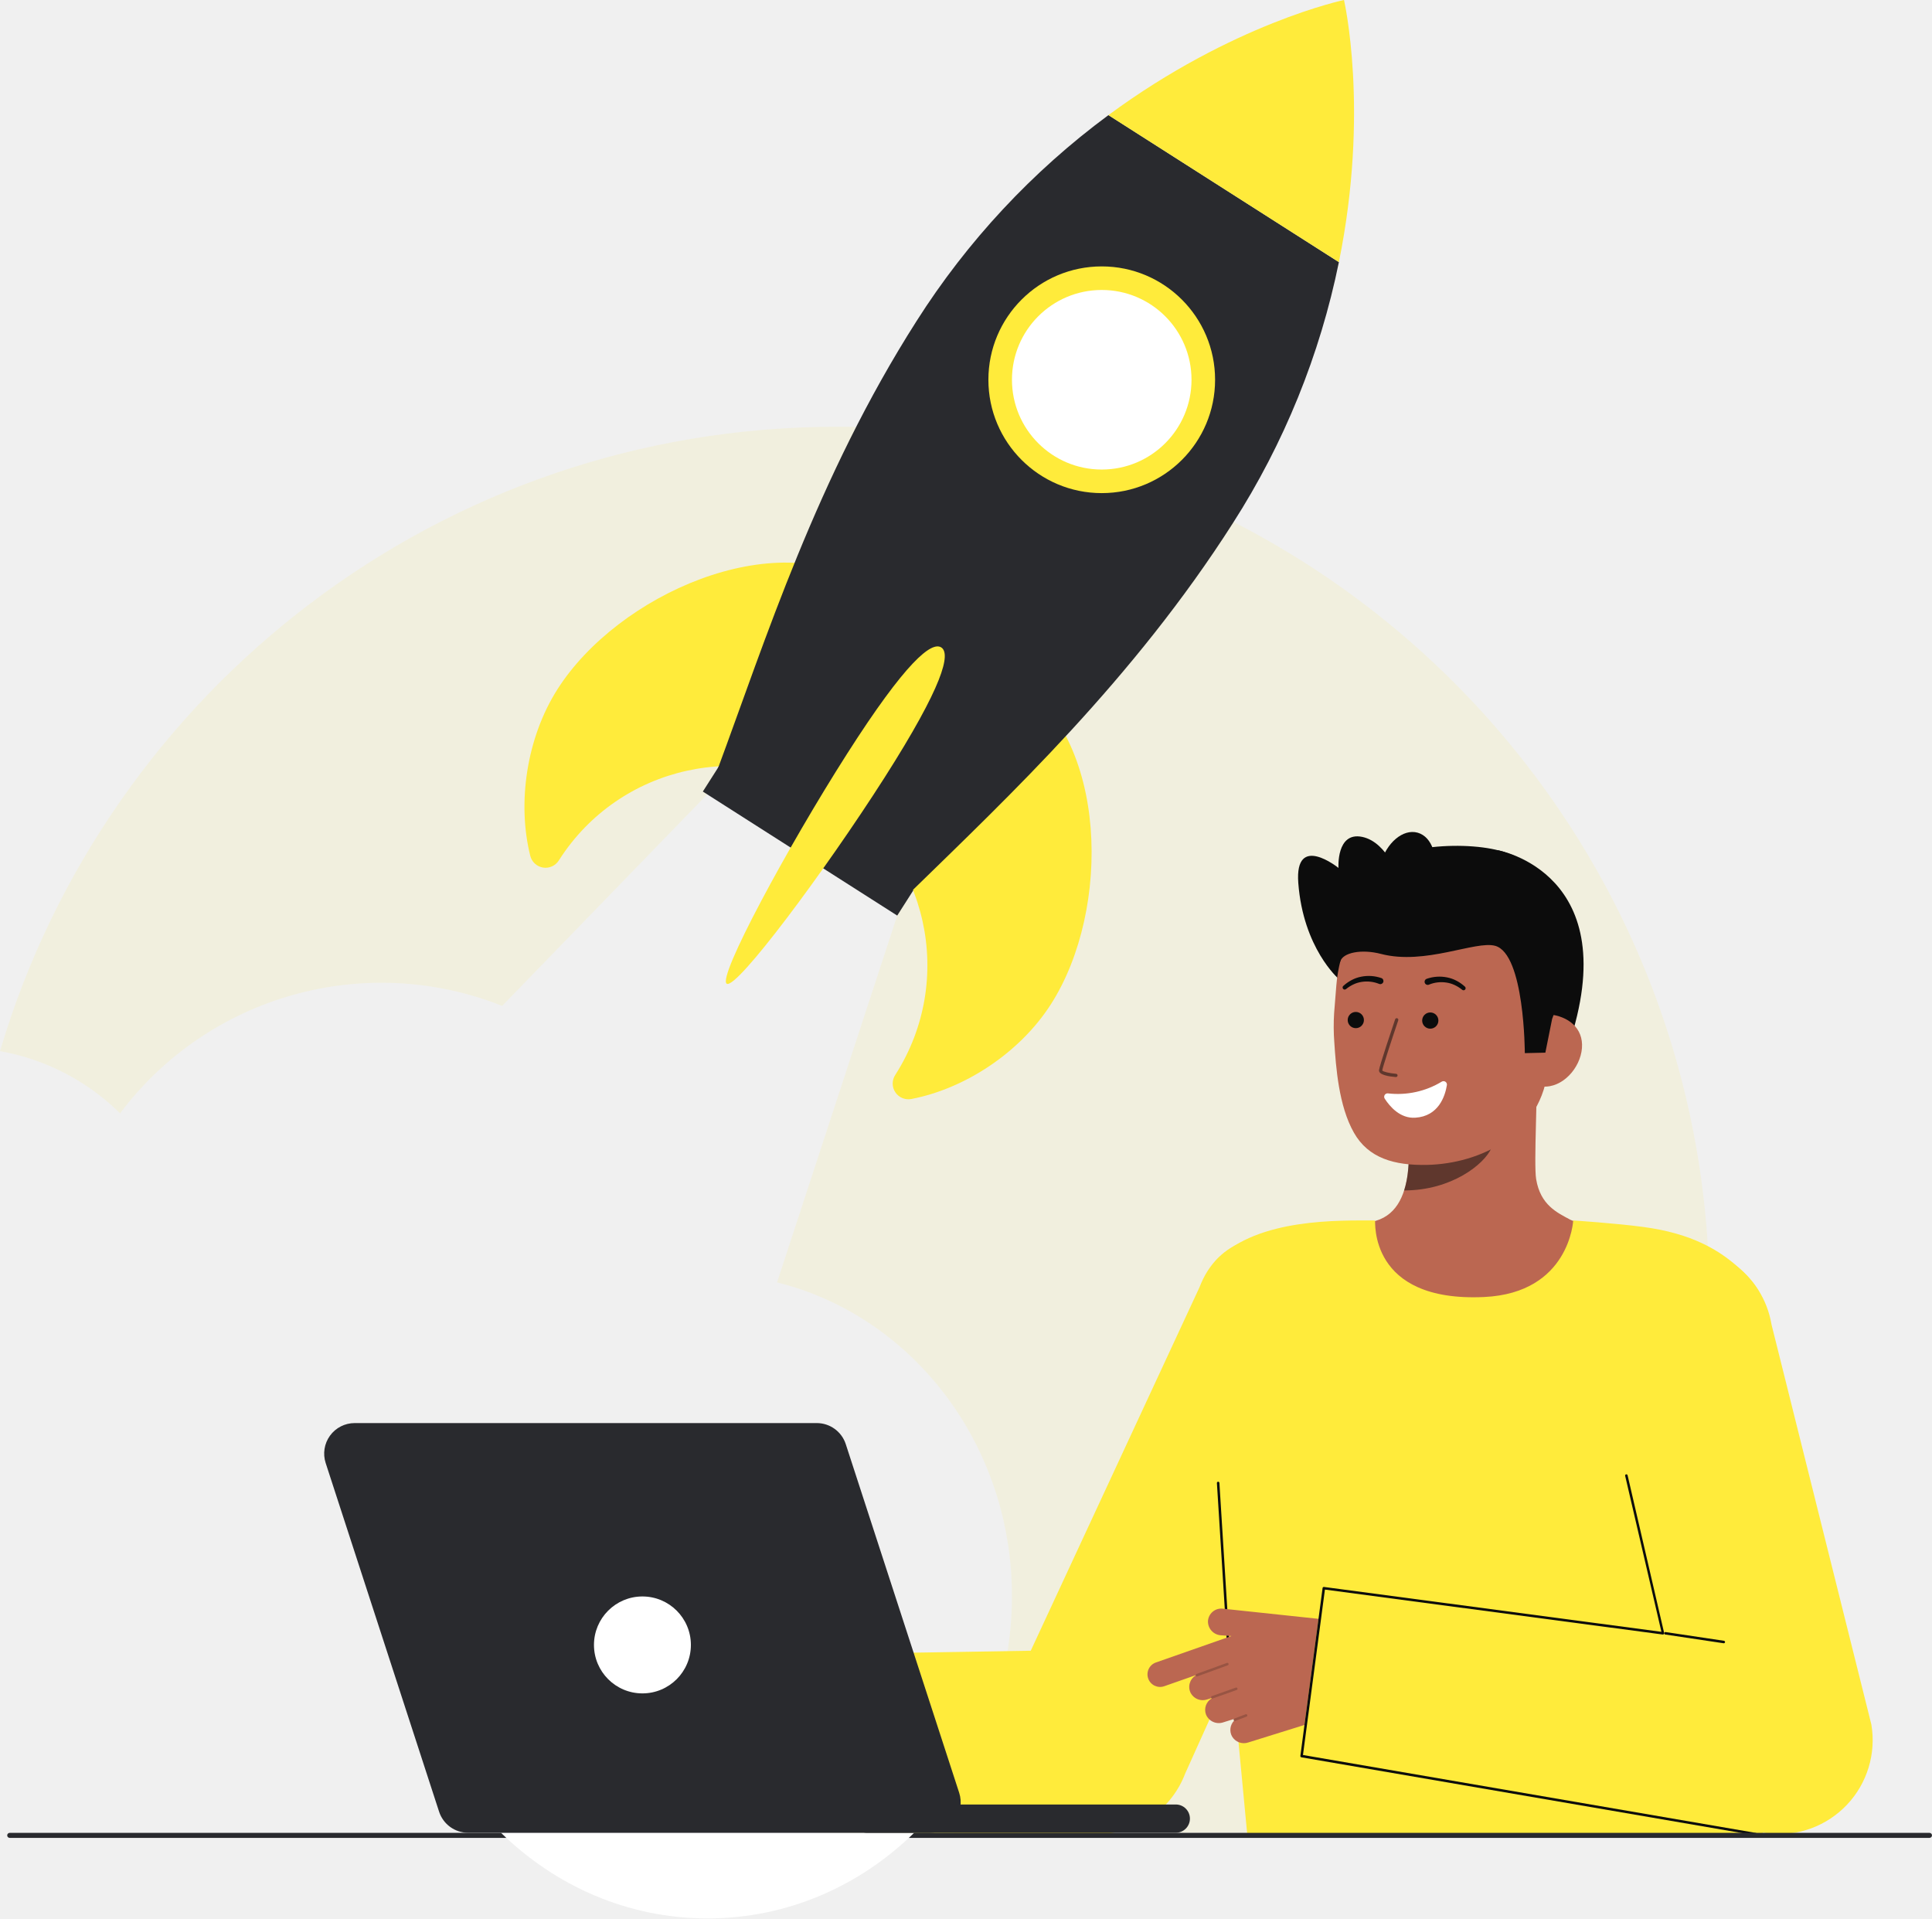
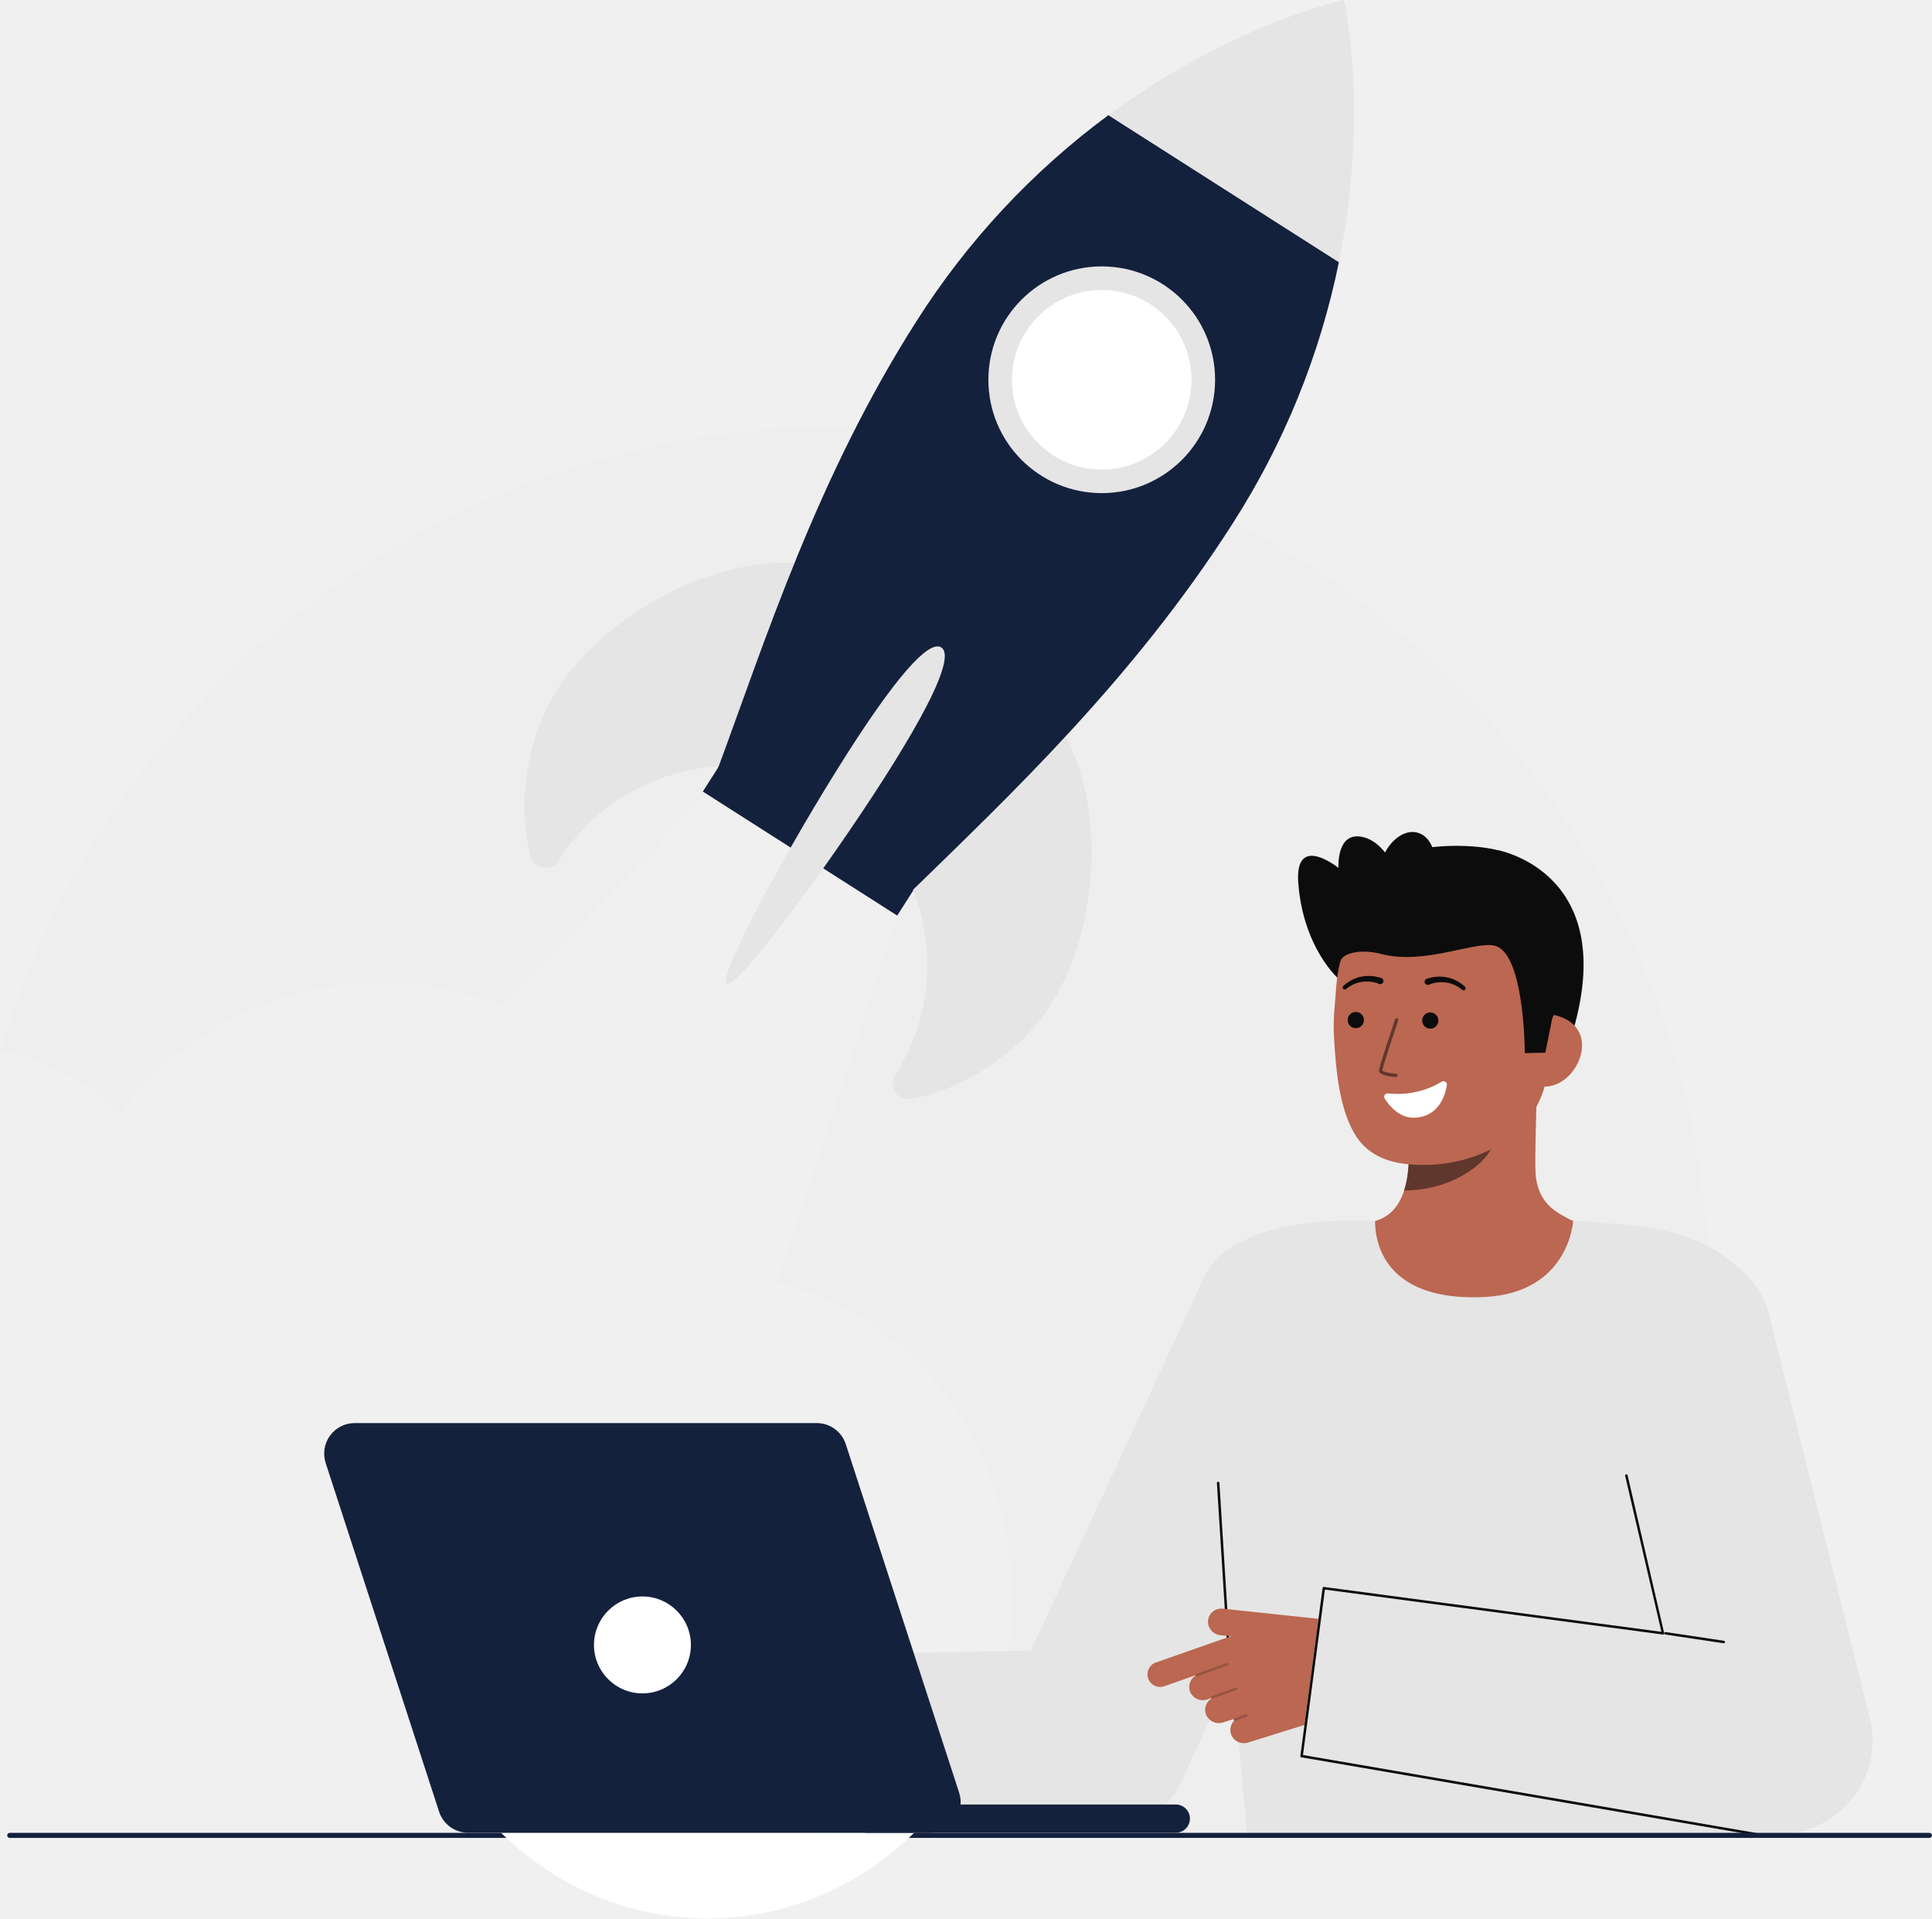
<svg xmlns="http://www.w3.org/2000/svg" id="Layer_1" data-name="Layer 1" viewBox="0 0 771.002 765.527">
-   <path d="M199.64,731.077c.09.09.19.18.28.27h-.42C199.55,731.257,199.59,731.167,199.64,731.077Z" fill="#FFEB3B" opacity="0.1" />
-   <path d="M682.19,518.537a346.649,346.649,0,0,1-72.59,212.81H364.83c23.99-23.48,39.01-57.09,39.01-94.4,0-60.91-40.02-111.93-93.75-125.21l47.96-146.39-71.69-52.61-85.97,88.67a130.4,130.4,0,0,0-152.48,42.85A90.725,90.725,0,0,0,0,419.447C42.68,275.387,176.04,170.3,333.93,170.3,526.27,170.3,682.19,326.207,682.19,518.537Z" fill="#FFEB3B" opacity="0.1" />
+   <path d="M199.64,731.077c.09.09.19.18.28.27h-.42C199.55,731.257,199.59,731.167,199.64,731.077Z" fill="#E5E5E5" opacity="0.1" />
+   <path d="M682.19,518.537a346.649,346.649,0,0,1-72.59,212.81H364.83c23.99-23.48,39.01-57.09,39.01-94.4,0-60.91-40.02-111.93-93.75-125.21l47.96-146.39-71.69-52.61-85.97,88.67a130.4,130.4,0,0,0-152.48,42.85A90.725,90.725,0,0,0,0,419.447C42.68,275.387,176.04,170.3,333.93,170.3,526.27,170.3,682.19,326.207,682.19,518.537Z" fill="#E5E5E5" opacity="0.1" />
  <path d="M534.146,390.55s-14.09-12.195-16.039-38.225c-1.509-20.154,16.039-5.986,16.039-5.986s-.946-14.523,9.442-12.392,15.251,17.646,15.251,17.646" fill="#0c0c0c" />
  <path d="M597.684,339.264s51.662,9.066,28.126,78.318H611.8" fill="#0c0c0c" />
  <path id="sk" d="M539.5,489.578c.229-.03,2.774,42.19,51.821,38.51,33.956-2.544,46.063-38.569,46.841-38.569-3.661-.778-9.826-1.91-11.452-2.778-5.347-2.873-11.963-5.862-13.686-16.245-.993-5.985.692-36.6.173-42.656l-52.121,11.633c.728,12.788,5.826,42.435-12.04,47.681C546.064,488.022,542.862,488.82,539.5,489.578Z" fill="#bb6751" />
  <path id="sh" d="M560.345,475.039a37.668,37.668,0,0,0,1.568-8.09,86.188,86.188,0,0,0-.341-18.815,57.138,57.138,0,0,0,28.807-12.62c.968,3.574,6.291,19.192,4.817,22.589C592.41,464.524,579.32,475.039,560.345,475.039Z" fill="#0c0c0c" opacity="0.52" />
  <path d="M569.6,464.838c20.64-.465,46.065-11.783,48.285-39.609l2-25.107c2.22-27.826-10.6-51.549-36.794-53.64h0c-26.2-2.09-47.583,18.9-49.8,46.73l-.887,11.115a84.232,84.232,0,0,0,.068,11.475c.674,10.1,1.739,25.453,7.843,36.2C546.074,462.151,556.41,465.135,569.6,464.838Z" fill="#bb6751" />
  <circle cx="541.06" cy="407.042" r="3.237" fill="#0c0c0c" />
  <circle cx="570.783" cy="407.246" r="3.237" fill="#0c0c0c" />
  <path d="M615.577,433.577c7.962.635,15.1-7.368,15.732-15.33s-5.469-12.867-13.431-13.5l-4.528,5.008-4.618,23.279Z" fill="#bb6751" />
  <path d="M608.508,420.241s-.051-39.588-11.837-42.822c-7.85-2.154-27.905,7.841-45.553,3.234-7.72-2.015-15.274-.577-16.277,3.066-.4,1.443-3.86-19.9,9.455-35.034,10.6-12.047,42.751-13.5,56.989-8.358,39.424,14.225,18.12,66.263,18.12,66.263l-2.7,13.466Z" fill="#0c0c0c" />
  <g opacity="0.52">
    <path d="M557.069,429.791l-.051,0c-2.566-.2-6.849-.817-6.7-2.736.124-1.591,5.8-18.426,6.45-20.34a.656.656,0,0,1,1.242.42c-2.521,7.455-6.3,18.939-6.385,20.02.218.473,2.839,1.123,5.5,1.328a.656.656,0,0,1-.048,1.31Z" fill="#0c0c0c" />
  </g>
  <path d="M551.328,390.311a15.415,15.415,0,0,0-8.148-.567,13.639,13.639,0,0,0-3.827,1.364,15.981,15.981,0,0,0-3.285,2.317.833.833,0,0,0,1.049,1.292l.052-.04a14.2,14.2,0,0,1,3.013-1.886,11.6,11.6,0,0,1,3.358-.994,13.167,13.167,0,0,1,6.8.808l.082.035a1.251,1.251,0,0,0,.975-2.3C551.373,390.328,551.349,390.318,551.328,390.311Z" fill="#0c0c0c" />
  <path d="M570.33,392.876a13.164,13.164,0,0,1,6.8-.808,11.646,11.646,0,0,1,3.358,1,14.215,14.215,0,0,1,3.012,1.886l.051.039a.832.832,0,0,0,1.05-1.29,16.005,16.005,0,0,0-3.284-2.318,13.639,13.639,0,0,0-3.827-1.364,15.414,15.414,0,0,0-8.148.565,1.251,1.251,0,0,0,.845,2.355l.061-.024Z" fill="#0c0c0c" />
  <path d="M553.925,436.31a33.814,33.814,0,0,0,21.429-4.69,1.369,1.369,0,0,1,2.06,1.378c-.715,4.4-3.3,12.43-12.631,13.013-6.025.377-10.144-4.437-12.183-7.6A1.367,1.367,0,0,1,553.925,436.31Z" fill="#fff" />
  <ellipse cx="561.397" cy="347.771" rx="16.095" ry="10.935" transform="translate(75.193 794.669) rotate(-74.365)" fill="#0c0c0c" />
-   <path id="b_1_b" d="M592.295,517.559c34.092-1.607,35.527-30.543,35.527-30.543s16.892,1.091,28.122,2.611c18.384,2.487,30.512,8.721,40.163,18.372,8.978,8.979,14.444,18.692,8.66,80.711-4.188,44.9-1.24,143.679-1.24,143.679H497.776S485.438,602.924,483.719,582.71c-3.283-38.589-5.948-72.206,2.063-80.218,16.472-16.471,48.8-15.476,62.958-15.474C548.971,487.018,545.868,519.748,592.295,517.559Z" fill="#FFEB3B" />
-   <path id="b_4_b" d="M292.018,731.057l148.6.735a37.5,37.5,0,0,0,32.357-24.1l73.291-162.6a37.5,37.5,0,0,0-21.755-48.365c-19.365-7.349-38.483-2.409-45.831,16.954L411.341,658.712,289.005,660.7S291.1,731.124,292.018,731.057Z" fill="#FFEB3B" />
+   <path id="b_1_b" d="M592.295,517.559c34.092-1.607,35.527-30.543,35.527-30.543s16.892,1.091,28.122,2.611c18.384,2.487,30.512,8.721,40.163,18.372,8.978,8.979,14.444,18.692,8.66,80.711-4.188,44.9-1.24,143.679-1.24,143.679H497.776S485.438,602.924,483.719,582.71c-3.283-38.589-5.948-72.206,2.063-80.218,16.472-16.471,48.8-15.476,62.958-15.474C548.971,487.018,545.868,519.748,592.295,517.559Z" fill="#E5E5E5" />
+   <path id="b_4_b" d="M292.018,731.057l148.6.735a37.5,37.5,0,0,0,32.357-24.1l73.291-162.6a37.5,37.5,0,0,0-21.755-48.365c-19.365-7.349-38.483-2.409-45.831,16.954L411.341,658.712,289.005,660.7S291.1,731.124,292.018,731.057Z" fill="#E5E5E5" />
  <path d="M486.627,591.731a.5.5,0,0,0-1,.063l4.183,66.828a.5.5,0,0,0,.46.468h.07a.5.5,0,0,0,.468-.53" fill="#0c0c0c" />
  <g id="b_4_ha">
    <path d="M461.285,663.4l30.134-10.562-4.326-.3a5.524,5.524,0,0,1-5.033-5.617,5.322,5.322,0,0,1,5.894-5l53.313,5.665-1.385,17.133a26.8,26.8,0,0,1-18.7,23.415L498.1,695.328a5.45,5.45,0,0,1-6.446-2.452,5.321,5.321,0,0,1,.836-6.252.461.461,0,0,1-.093-.662l-4.256,1.334a5.524,5.524,0,0,1-6.864-3.126,5.32,5.32,0,0,1,2.292-6.449.47.47,0,0,1-.131-.105l-1.749.548a5.451,5.451,0,0,1-6.446-2.452,5.327,5.327,0,0,1,1.931-7.13.463.463,0,0,1-.016-.109l-12.549,4.4a5.02,5.02,0,0,1-3.321-9.475Z" fill="#bb6751" />
    <path id="b_4_ha_sh" d="M477.649,668.964a.514.514,0,0,0,.171-.03l12.139-4.414a.5.5,0,1,0-.342-.94l-12.139,4.414a.5.5,0,0,0,.171.97Z" fill="#0a0a0a" opacity="0.2" />
    <path id="b_4_ha_sh-2" data-name="b_4_ha_sh" d="M483.785,677.79a.51.51,0,0,0,.167-.029l9.569-3.395a.5.5,0,0,0-.334-.943l-9.569,3.395a.5.5,0,0,0,.167.972Z" fill="#0a0a0a" opacity="0.2" />
    <path id="b_4_ha_sh-3" data-name="b_4_ha_sh" d="M492.8,686.745a.5.5,0,0,0,.178-.033L497.455,685a.5.5,0,1,0-.357-.934l-4.481,1.709a.5.5,0,0,0,.178.967Z" fill="#0a0a0a" opacity="0.2" />
  </g>
-   <path id="b_4_b-2" data-name="b_4_b" d="M518.932,700.7,705.77,731.67a37.5,37.5,0,0,0,41.038-43.5l-39.842-159.6a37.5,37.5,0,1,0-73.961,12.443l30.556,111.236L527.8,633.7Z" fill="#FFEB3B" />
+   <path id="b_4_b-2" data-name="b_4_b" d="M518.932,700.7,705.77,731.67a37.5,37.5,0,0,0,41.038-43.5l-39.842-159.6a37.5,37.5,0,1,0-73.961,12.443l30.556,111.236L527.8,633.7Z" fill="#E5E5E5" />
  <g id="b_4_st">
    <path d="M687.915,655.735a.5.5,0,0,0,.074-.994L664.7,651.253a.494.494,0,0,0-.569.42.5.5,0,0,0,.421.569l23.288,3.487A.471.471,0,0,0,687.915,655.735Z" fill="#0c0c0c" />
  </g>
  <g id="b_4_st-2" data-name="b_4_st">
    <path d="M700.569,732.389a.5.5,0,0,0,.064-1L519.979,700.316l8.757-66,134.825,17.929a.511.511,0,0,0,.425-.149.5.5,0,0,0,.134-.431l-14.589-62.941a.494.494,0,0,0-.577-.41.5.5,0,0,0-.41.576l14.477,62.274L528.36,633.255a.5.5,0,0,0-.563.443l-8.865,67a.5.5,0,0,0,.432.549L700.5,732.385A.487.487,0,0,0,700.569,732.389Z" fill="#0c0c0c" />
  </g>
-   <path d="M3.873,733.389H770a1,1,0,0,0,0-2H3.873a1,1,0,0,0,0,2Z" fill="#292a2e" />
+   <path d="M3.873,733.389H770a1,1,0,0,0,0-2H3.873a1,1,0,0,0,0,2Z" fill="#14213D" />
  <path d="M364.83,731.347c-21.65,21.22-50.62,34.18-82.46,34.18s-60.79-12.97-82.45-34.18Z" fill="#fff" />
-   <path d="M335.305,318.415a81.259,81.259,0,0,0-112.21,24.8l-.077.121A6.275,6.275,0,0,1,211.61,341.5c-5.23-20.9-1.594-46.941,10.909-66.54,24.059-37.713,86.623-65.553,124.314-41.46" fill="#FFEB3B" />
-   <path d="M332.523,316.641A81.257,81.257,0,0,1,357.33,428.849l-.077.12a6.275,6.275,0,0,0,6.476,9.571c21.161-4.069,43.239-18.34,55.742-37.939,24.059-37.714,22.935-106.183-14.8-130.208" fill="#FFEB3B" />
-   <path d="M534.308,104.6a306.317,306.317,0,0,1-42.272,104.113C452.223,271.126,402.675,317.68,363.293,356.1l-76.929-49.076c19.043-51.39,39.568-116.458,79.382-178.868a306.336,306.336,0,0,1,76.6-82.217" fill="#292a2e" />
-   <circle cx="439.67" cy="151.539" r="45.234" fill="#FFEB3B" />
+   <path d="M335.305,318.415a81.259,81.259,0,0,0-112.21,24.8l-.077.121A6.275,6.275,0,0,1,211.61,341.5c-5.23-20.9-1.594-46.941,10.909-66.54,24.059-37.713,86.623-65.553,124.314-41.46" fill="#E5E5E5" />
+   <path d="M332.523,316.641A81.257,81.257,0,0,1,357.33,428.849l-.077.12a6.275,6.275,0,0,0,6.476,9.571c21.161-4.069,43.239-18.34,55.742-37.939,24.059-37.714,22.935-106.183-14.8-130.208" fill="#E5E5E5" />
+   <path d="M534.308,104.6a306.317,306.317,0,0,1-42.272,104.113C452.223,271.126,402.675,317.68,363.293,356.1l-76.929-49.076c19.043-51.39,39.568-116.458,79.382-178.868a306.336,306.336,0,0,1,76.6-82.217" fill="#14213D" />
+   <circle cx="439.67" cy="151.539" r="45.234" fill="#E5E5E5" />
  <circle cx="439.67" cy="151.539" r="35.828" fill="#fff" />
-   <rect x="276.481" y="329.546" width="92.017" height="12.002" transform="translate(231.076 -120.78) rotate(32.535)" fill="#292a2e" />
-   <path d="M534.308,104.6,442.341,45.934C492.035,9.272,536.345,0,536.345,0S546.609,44.087,534.308,104.6Z" fill="#FFEB3B" />
-   <path d="M352.916,310.411c-23.64,37.056-59.052,84.589-62.9,82.132s24.327-54.6,47.966-91.66,33.789-44.989,37.641-42.532S376.555,273.355,352.916,310.411Z" fill="#FFEB3B" />
-   <path d="M382.781,715.4,337.52,576.273a12.177,12.177,0,0,0-11.58-8.41H141.548a12.178,12.178,0,0,0-11.581,15.945l45.26,139.127a12.179,12.179,0,0,0,11.581,8.411H371.2A12.179,12.179,0,0,0,382.781,715.4Z" fill="#292a2e" />
-   <rect x="340.291" y="720.065" width="134.57" height="11.281" rx="5.641" fill="#292a2e" />
+   <rect x="276.481" y="329.546" width="92.017" height="12.002" transform="translate(231.076 -120.78) rotate(32.535)" fill="#14213D" />
+   <path d="M534.308,104.6,442.341,45.934C492.035,9.272,536.345,0,536.345,0S546.609,44.087,534.308,104.6Z" fill="#E5E5E5" />
+   <path d="M352.916,310.411c-23.64,37.056-59.052,84.589-62.9,82.132s24.327-54.6,47.966-91.66,33.789-44.989,37.641-42.532S376.555,273.355,352.916,310.411Z" fill="#E5E5E5" />
+   <path d="M382.781,715.4,337.52,576.273a12.177,12.177,0,0,0-11.58-8.41H141.548a12.178,12.178,0,0,0-11.581,15.945l45.26,139.127a12.179,12.179,0,0,0,11.581,8.411H371.2A12.179,12.179,0,0,0,382.781,715.4Z" fill="#14213D" />
+   <rect x="340.291" y="720.065" width="134.57" height="11.281" rx="5.641" fill="#14213D" />
  <circle cx="256.374" cy="656.391" r="19.339" fill="#fff" />
</svg>
